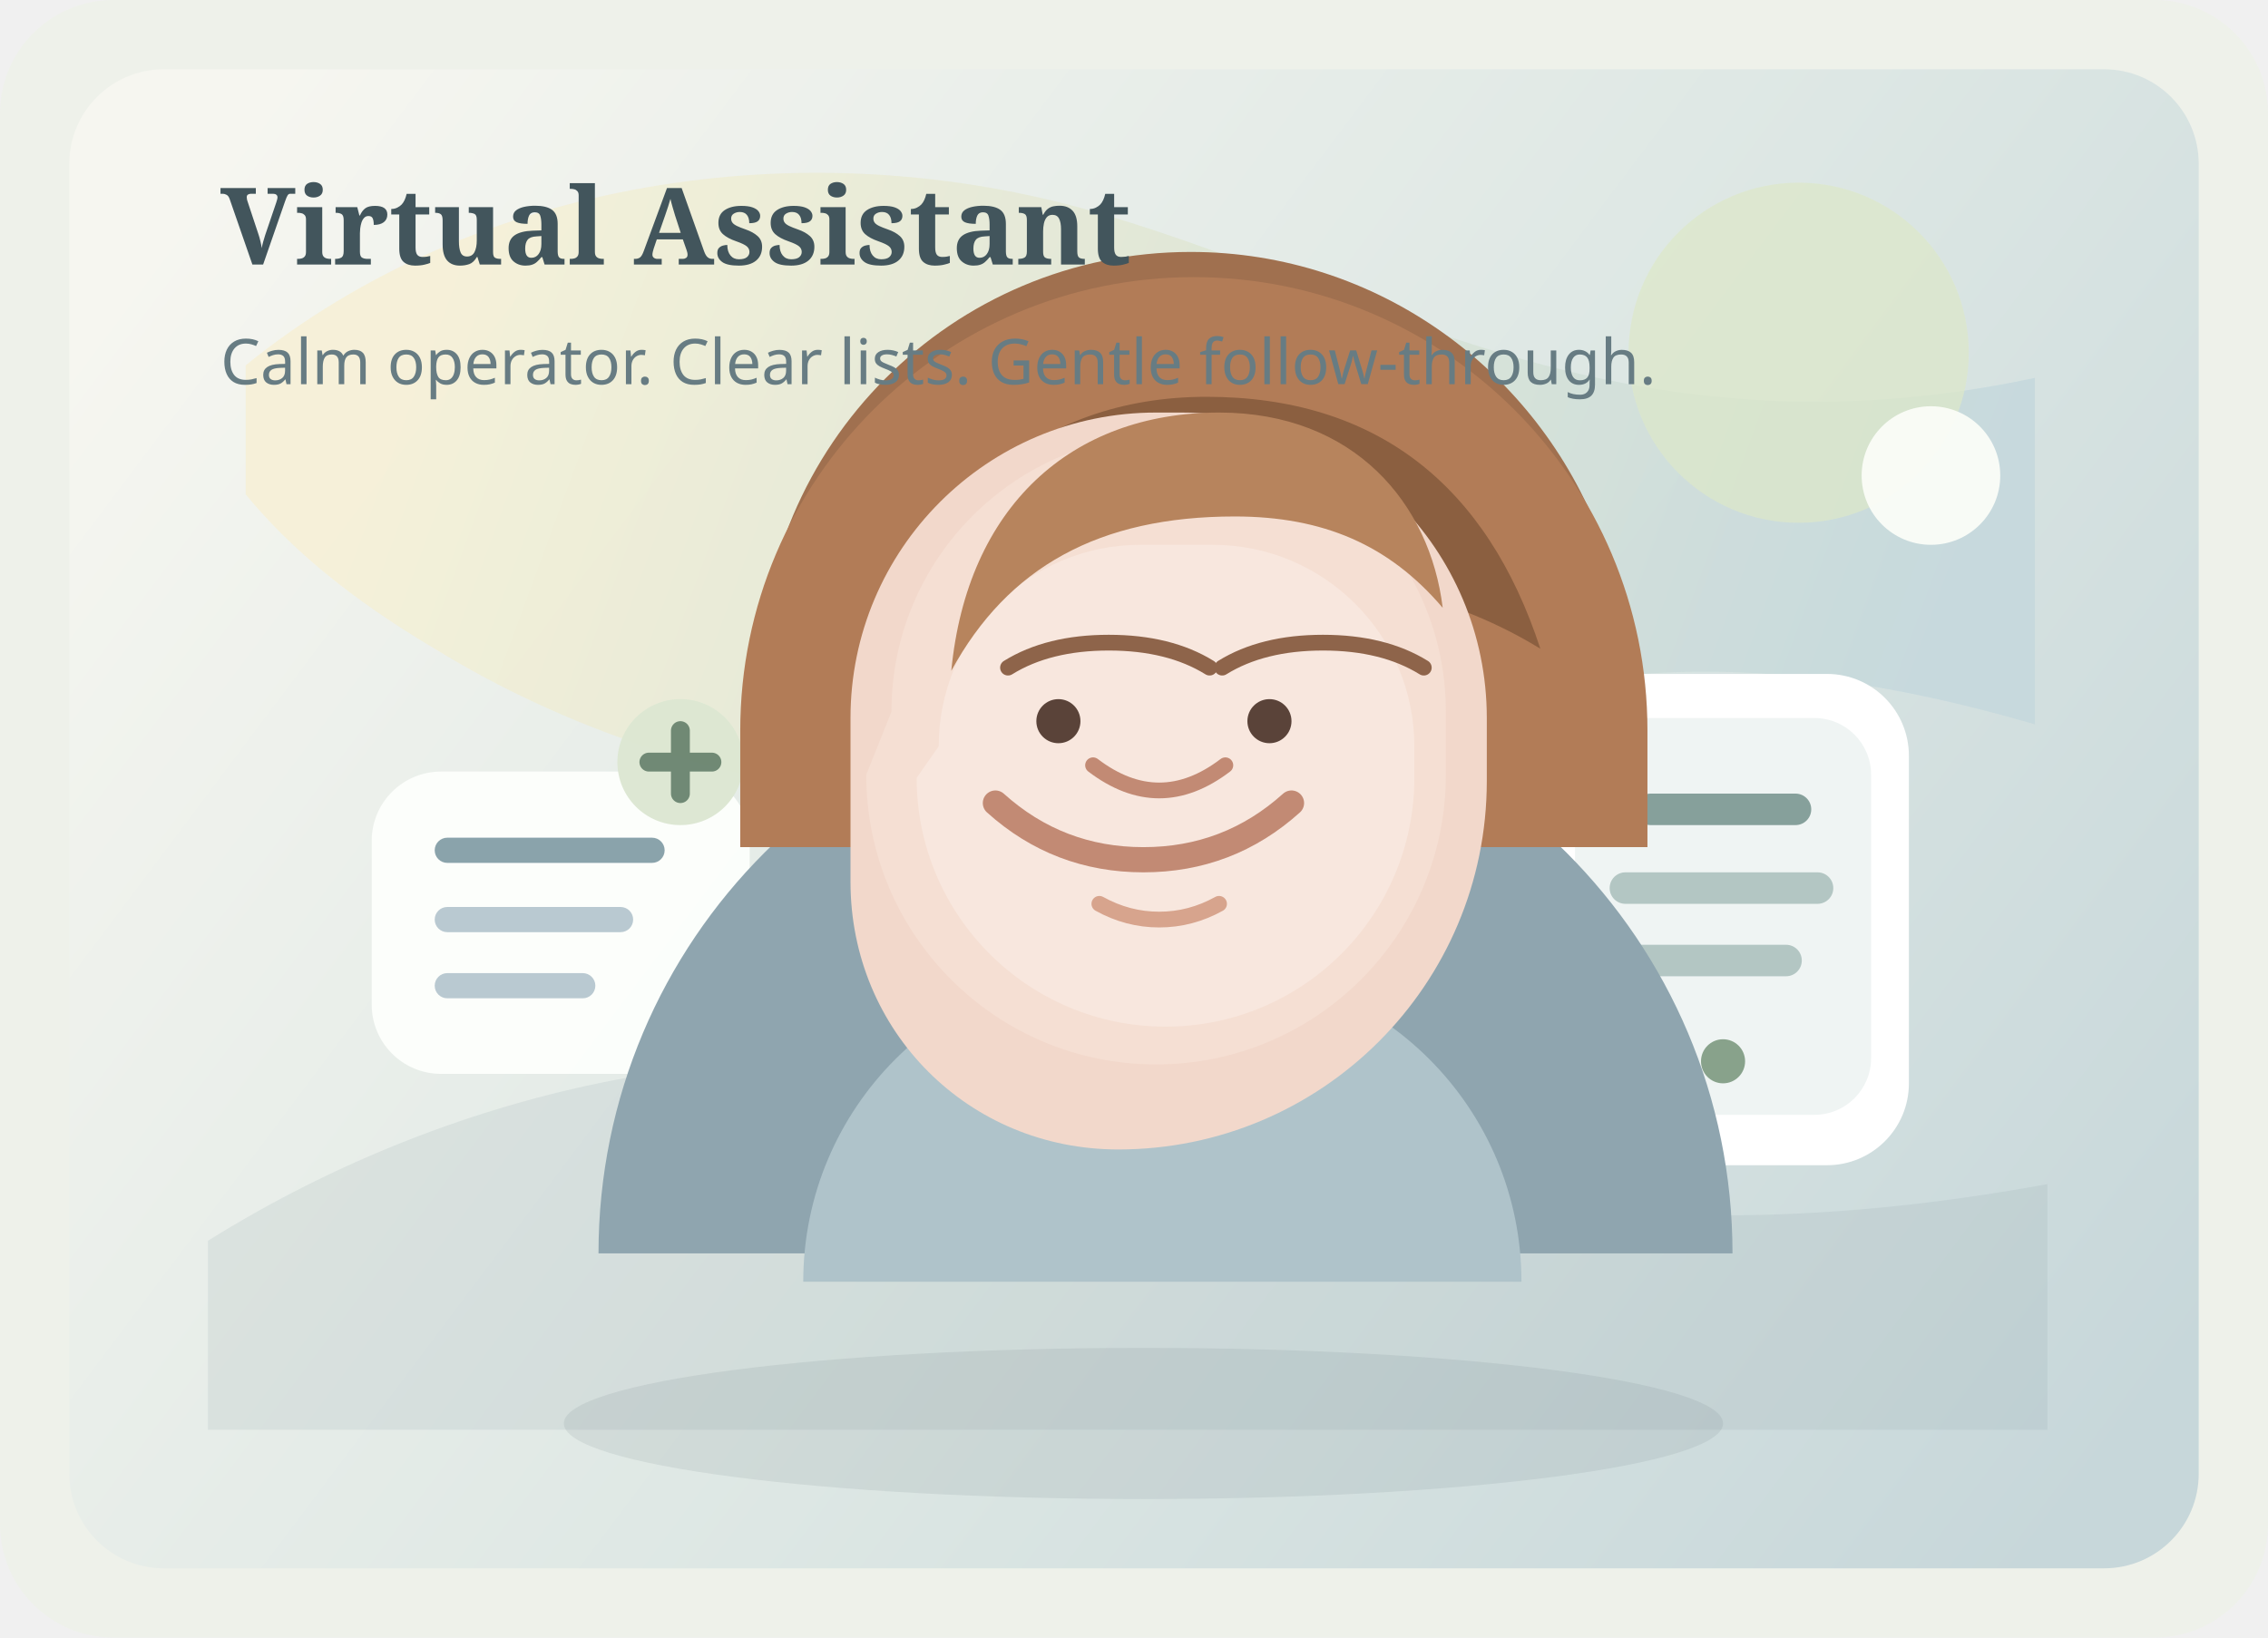
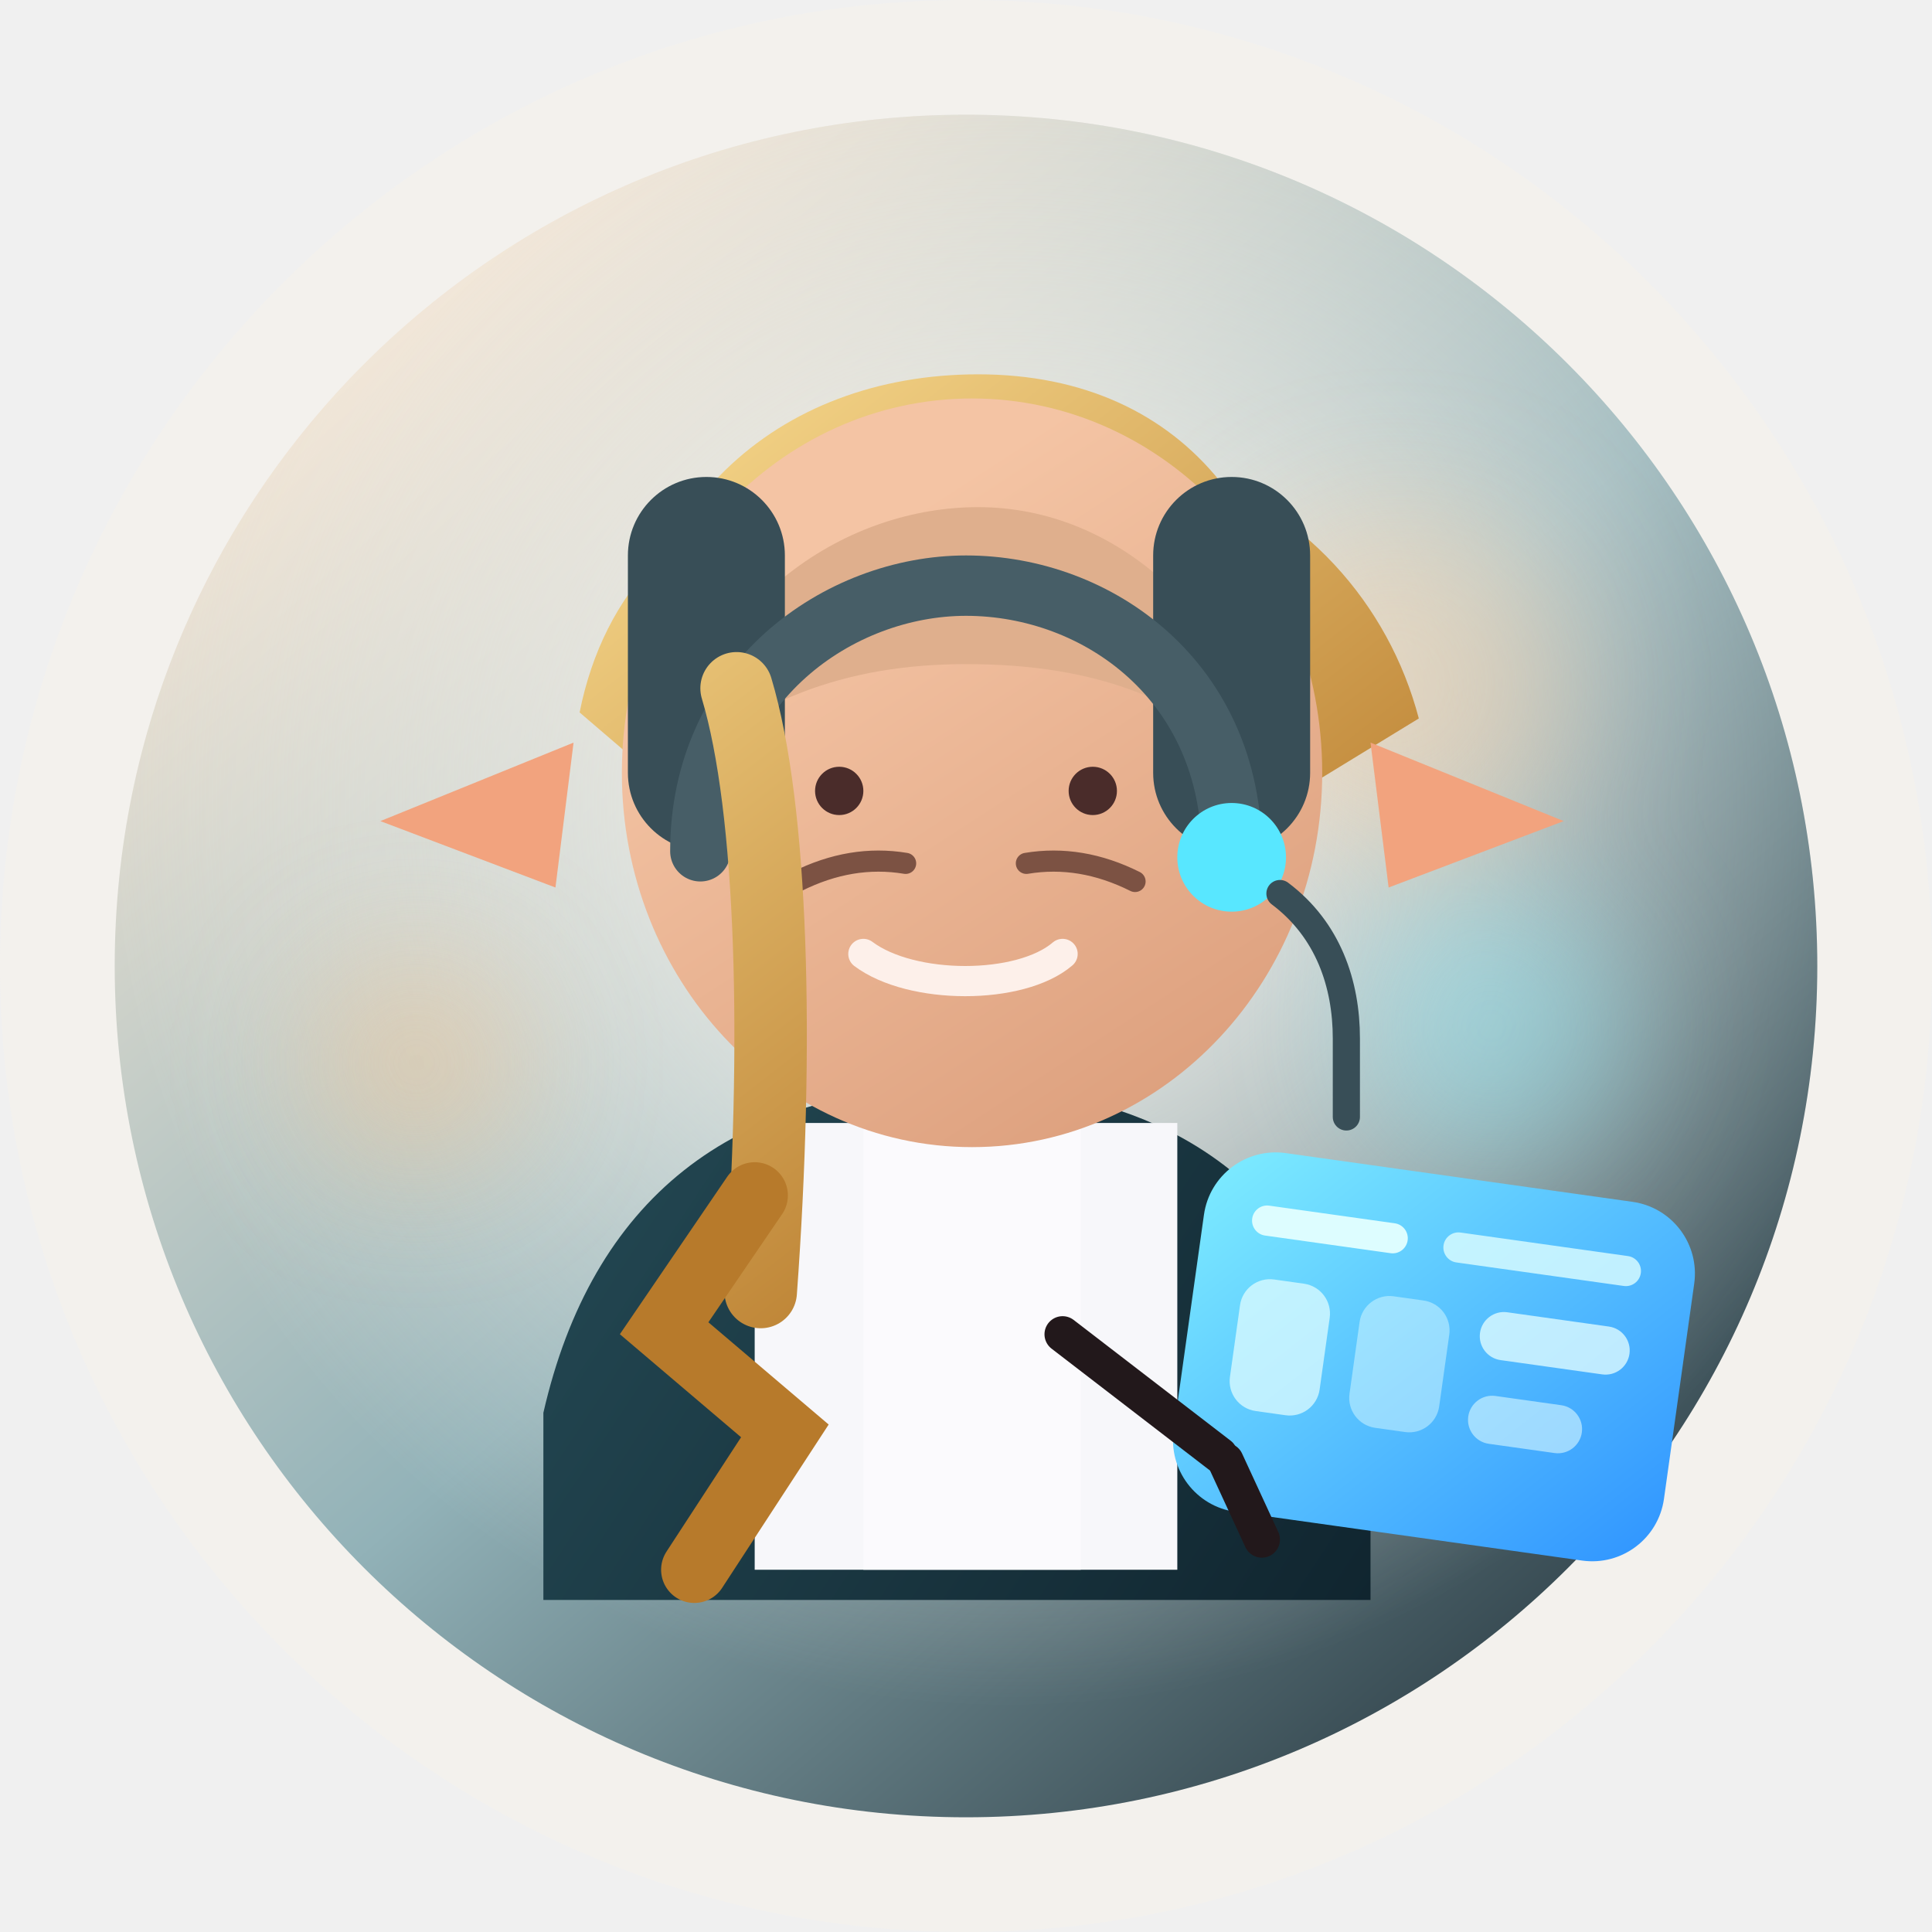
- <svg xmlns="http://www.w3.org/2000/svg" width="720" height="520" viewBox="0 0 720 520" fill="none">
-   <rect width="720" height="520" rx="36" fill="#EEF1EA" />
-   <rect x="22" y="22" width="676" height="476" rx="30" fill="url(#panel)" />
-   <path d="M78 116C152 56 255 42 343 66C434 91 514 148 646 120V230C550 202 492 213 429 235C331 270 221 257 138 206C111 190 92 174 78 157V116Z" fill="url(#coolGlow)" opacity="0.9" />
-   <path d="M66 394C146 344 244 324 328 345C416 366 497 404 650 376V454H66V394Z" fill="#8CA0A7" opacity="0.16" />
-   <circle cx="571" cy="112" r="54" fill="#DDE8C9" opacity="0.72" />
-   <circle cx="613" cy="151" r="22" fill="#FBFDF8" opacity="0.94" />
-   <ellipse cx="363" cy="452" rx="184" ry="24" fill="#5D6D73" opacity="0.12" />
-   <rect x="488" y="214" width="118" height="156" rx="26" fill="#FFFFFF" />
-   <rect x="500" y="228" width="94" height="126" rx="18" fill="#EFF4F3" />
-   <rect x="519" y="252" width="56" height="10" rx="5" fill="#86A09B" />
-   <rect x="511" y="277" width="71" height="10" rx="5" fill="#B3C6C3" />
-   <rect x="511" y="300" width="61" height="10" rx="5" fill="#B3C6C3" />
-   <circle cx="547" cy="337" r="7" fill="#88A28B" />
-   <g opacity="0.98">
-     <rect x="118" y="245" width="120" height="96" rx="22" fill="#FCFEFB" />
-     <rect x="138" y="266" width="73" height="8" rx="4" fill="#88A1A9" />
-     <rect x="138" y="288" width="63" height="8" rx="4" fill="#B8C8D0" />
-     <rect x="138" y="309" width="51" height="8" rx="4" fill="#B8C8D0" />
-     <circle cx="216" cy="242" r="20" fill="#DCE7D2" />
-     <path d="M216 232V252" stroke="#6D8772" stroke-width="6" stroke-linecap="round" />
-     <path d="M206 242H226" stroke="#6D8772" stroke-width="6" stroke-linecap="round" />
+ <svg xmlns="http://www.w3.org/2000/svg" width="640" height="640" viewBox="0 0 640 640" fill="none">
+   <defs>
+     <linearGradient id="bg" x1="116" y1="92" x2="520" y2="560" gradientUnits="userSpaceOnUse">
+       <stop stop-color="#F6E7D6" />
+       <stop offset="0.52" stop-color="#92B2B8" />
+       <stop offset="1" stop-color="#30424A" />
+     </linearGradient>
+     <radialGradient id="glow" cx="0" cy="0" r="1" gradientUnits="userSpaceOnUse" gradientTransform="translate(334 266) rotate(90) scale(298)">
+       <stop stop-color="#FFF8F1" stop-opacity="0.96" />
+       <stop offset="1" stop-color="#FFF8F1" stop-opacity="0" />
+     </radialGradient>
+     <linearGradient id="hair" x1="224" y1="118" x2="420" y2="370" gradientUnits="userSpaceOnUse">
+       <stop stop-color="#F7D98D" />
+       <stop offset="1" stop-color="#B77A2B" />
+     </linearGradient>
+     <linearGradient id="skin" x1="238" y1="210" x2="390" y2="444" gradientUnits="userSpaceOnUse">
+       <stop stop-color="#F4C4A4" />
+       <stop offset="1" stop-color="#D69572" />
+     </linearGradient>
+     <linearGradient id="jacket" x1="176" y1="378" x2="454" y2="562" gradientUnits="userSpaceOnUse">
+       <stop stop-color="#244954" />
+       <stop offset="1" stop-color="#0F232D" />
+     </linearGradient>
+     <linearGradient id="tablet" x1="380" y1="372" x2="548" y2="534" gradientUnits="userSpaceOnUse">
+       <stop stop-color="#86F6FF" />
+       <stop offset="1" stop-color="#2A8EFF" />
+     </linearGradient>
+     <filter id="soft" x="54" y="70" width="536" height="536" filterUnits="userSpaceOnUse" color-interpolation-filters="sRGB">
+       <feGaussianBlur stdDeviation="22" />
+     </filter>
+   </defs>
+   <circle cx="320" cy="320" r="320" fill="#F3F1ED" />
+   <circle cx="320" cy="320" r="282" fill="url(#bg)" />
+   <circle cx="320" cy="320" r="282" fill="url(#glow)" />
+   <g filter="url(#soft)" opacity="0.42">
+     <circle cx="462" cy="226" r="58" fill="#FFD3A6" />
+     <circle cx="494" cy="340" r="46" fill="#91F1FF" />
+     <circle cx="138" cy="352" r="36" fill="#F5C28B" />
  </g>
-   <path d="M190 398C190 298.589 270.589 218 370 218C469.411 218 550 298.589 550 398H190Z" fill="#8FA5AF" />
-   <path d="M255 407C255 351.772 299.772 307 355 307H383C438.228 307 483 351.772 483 407H255Z" fill="#AFC3CA" />
-   <path d="M241 217C241 141.337 302.337 80 378 80C437.228 80 488.171 117.706 508.096 170.415C487.184 156.096 460.183 148.5 427.086 148.5C346.358 148.5 279.523 183.679 241 233V217Z" fill="#A0704F" />
-   <path d="M235 232C235 152.471 299.471 88 379 88C458.529 88 523 152.471 523 232V269H235V232Z" fill="#B27C57" />
-   <path d="M280 214C291 160 329 126 383 126C437 126 472 154 489 206C463 190 431 182 393 182H316C302 182 289 193 280 214Z" fill="#8B5F40" />
-   <path d="M270 228C270 174.428 313.428 131 367 131H375C428.572 131 472 174.428 472 228V248C472 312.617 419.617 365 355 365C307.518 365 270 327.482 270 280V228Z" fill="#F2D8CB" />
-   <path d="M283 226C283 177.399 322.399 138 371 138C419.601 138 459 177.399 459 226V246C459 296.81 417.81 338 367 338C316.19 338 275 296.81 275 246L283 226Z" fill="#F5DFD3" />
-   <path d="M298 237C298 201.654 326.654 173 362 173H385C420.346 173 449 201.654 449 237V247C449 290.63 413.63 326 370 326C326.37 326 291 290.63 291 247L298 237Z" fill="#F8E7DE" />
-   <path d="M302 213C320 180 349 164 392 164C420 164 441 173 458 193C454 160 430 131 387 131C340 131 307 161 302 213Z" fill="#B7845D" />
-   <path d="M316 255C329.333 267 345 273 363 273C381 273 396.667 267 410 255" stroke="#C28A74" stroke-width="8" stroke-linecap="round" />
-   <path d="M349 287C355 290.333 361.333 292 368 292C374.667 292 381 290.333 387 287" stroke="#D7A48D" stroke-width="5" stroke-linecap="round" />
-   <circle cx="336" cy="229" r="7" fill="#5A4339" />
-   <circle cx="403" cy="229" r="7" fill="#5A4339" />
-   <path d="M347 243C354 248.333 361 251 368 251C375 251 382 248.333 389 243" stroke="#C28A74" stroke-width="5" stroke-linecap="round" />
-   <path d="M320 212C328.533 206.711 339.2 204.067 352 204.067C364.8 204.067 375.467 206.711 384 212" stroke="#8E644A" stroke-width="5" stroke-linecap="round" />
-   <path d="M388 212C396.533 206.711 407.2 204.067 420 204.067C432.8 204.067 443.467 206.711 452 212" stroke="#8E644A" stroke-width="5" stroke-linecap="round" />
-   <text x="70" y="84" fill="#42555C" font-family="Georgia, serif" font-size="34" font-weight="700">Virtual Assistant</text>
-   <text x="70" y="122" fill="#677C83" font-family="Avenir, Verdana, sans-serif" font-size="20">Calm operator. Clear lists. Gentle follow-through.</text>
-   <defs>
-     <linearGradient id="panel" x1="68" y1="48" x2="654" y2="488" gradientUnits="userSpaceOnUse">
-       <stop stop-color="#F6F6F0" />
-       <stop offset="0.55" stop-color="#DDE7E4" />
-       <stop offset="1" stop-color="#C7D7DA" />
-     </linearGradient>
-     <linearGradient id="coolGlow" x1="146" y1="72" x2="602" y2="240" gradientUnits="userSpaceOnUse">
-       <stop stop-color="#F6F0D7" />
-       <stop offset="0.5" stop-color="#DDE6D5" />
-       <stop offset="1" stop-color="#C5D8DD" />
-     </linearGradient>
-   </defs>
+   <path d="M180 468C196 398 242 360 318 360C392 360 438 398 454 468V530H180V468Z" fill="url(#jacket)" />
+   <path d="M250 372H390V520H250V372Z" fill="#F7F7FA" />
+   <path d="M286 372C286 350 302 332 322 332C342 332 358 350 358 372V520H286V372Z" fill="#FBFAFD" />
+   <path d="M206 246C206 168 258 124 324 124C394 124 432 176 430 250C422 228 408 198 380 180C352 162 302 154 248 178L206 246Z" fill="url(#hair)" />
+   <path d="M270 156C226 168 200 196 192 236L220 260L262 228L270 156Z" fill="url(#hair)" />
+   <path d="M390 154C432 168 460 200 470 238L434 260L392 224L390 154Z" fill="url(#hair)" />
+   <ellipse cx="322" cy="256" rx="116" ry="124" fill="url(#skin)" />
+   <path d="M218 260C234 196 282 168 324 168C370 168 410 204 424 260C394 232 364 220 320 220C280 220 248 232 218 260Z" fill="#DFAF8D" />
+   <path d="M190 246L126 272L184 294L190 246Z" fill="#F2A37E" />
+   <path d="M454 246L518 272L460 294L454 246Z" fill="#F2A37E" />
+   <rect x="208" y="158" width="52" height="124" rx="26" fill="#384E57" />
+   <rect x="382" y="158" width="52" height="124" rx="26" fill="#384E57" />
+   <path d="M232 282C232 226 278 194 320 194C364 194 408 226 408 282" stroke="#475E67" stroke-width="20" stroke-linecap="round" />
+   <circle cx="408" cy="284" r="18" fill="#58E7FF" />
+   <path d="M424 296C440 308 446 326 446 344V370" stroke="#384E57" stroke-width="9" stroke-linecap="round" />
+   <circle cx="278" cy="262" r="8" fill="#4A2C2A" />
+   <circle cx="362" cy="262" r="8" fill="#4A2C2A" />
+   <path d="M286 316C302 328 338 328 352 316" stroke="#FDF0EA" stroke-width="10" stroke-linecap="round" />
+   <path d="M264 292C276 286 288 284 300 286" stroke="#7C5243" stroke-width="7" stroke-linecap="round" />
+   <path d="M340 286C352 284 364 286 376 292" stroke="#7C5243" stroke-width="7" stroke-linecap="round" />
+   <path d="M244 228C256 268 258 346 252 428" stroke="url(#hair)" stroke-width="24" stroke-linecap="round" />
+   <path d="M250 396L220 440L260 474L230 520" stroke="#B77A2B" stroke-width="22" stroke-linecap="round" />
+   <g transform="rotate(8 464 456)">
+     <rect x="392" y="388" width="164" height="120" rx="24" fill="url(#tablet)" />
+     <rect x="408" y="406" width="52" height="10" rx="5" fill="#DDFDFF" />
+     <rect x="472" y="406" width="66" height="10" rx="5" fill="#DDFDFF" fill-opacity="0.8" />
+     <rect x="408" y="430" width="30" height="44" rx="10" fill="#E7FFFF" fill-opacity="0.7" />
+     <rect x="448" y="430" width="30" height="44" rx="10" fill="#E7FFFF" fill-opacity="0.45" />
+     <rect x="488" y="430" width="50" height="16" rx="8" fill="#E7FFFF" fill-opacity="0.75" />
+     <rect x="488" y="458" width="38" height="16" rx="8" fill="#E7FFFF" fill-opacity="0.55" />
+   </g>
+   <path d="M352 442L404 482" stroke="#22181B" stroke-width="12" stroke-linecap="round" />
+   <path d="M406 484L418 510" stroke="#22181B" stroke-width="12" stroke-linecap="round" />
</svg>
